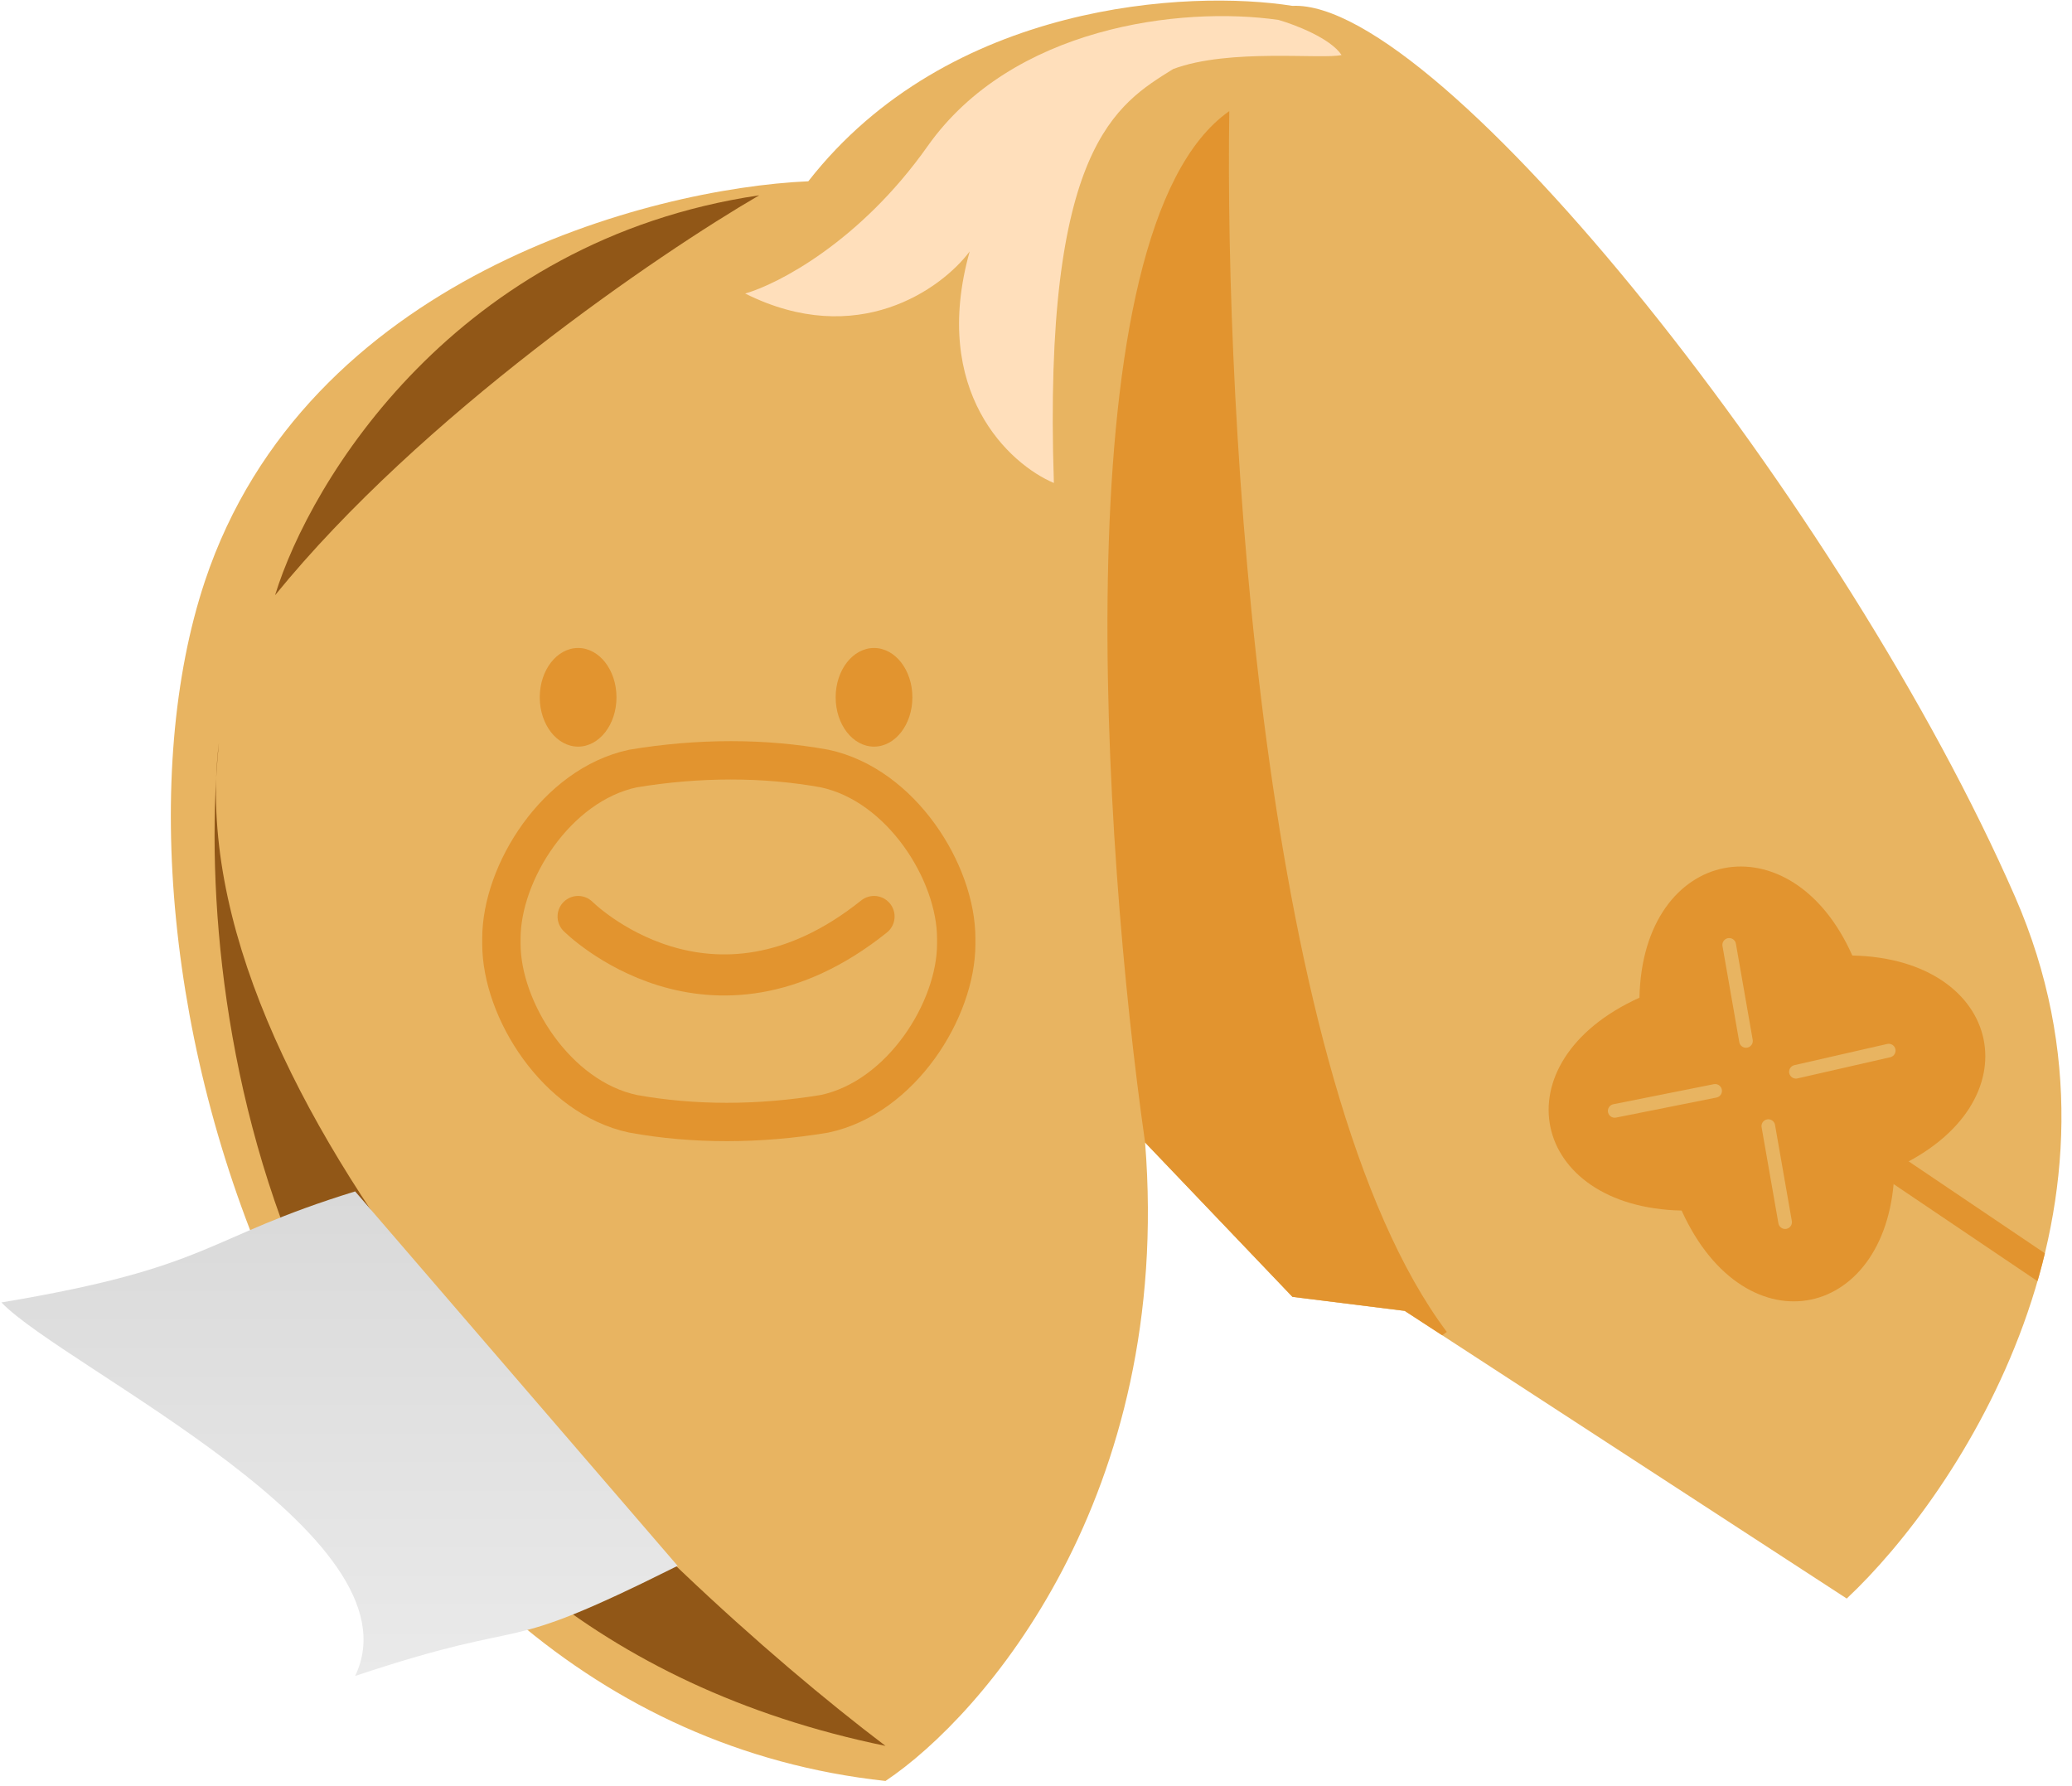
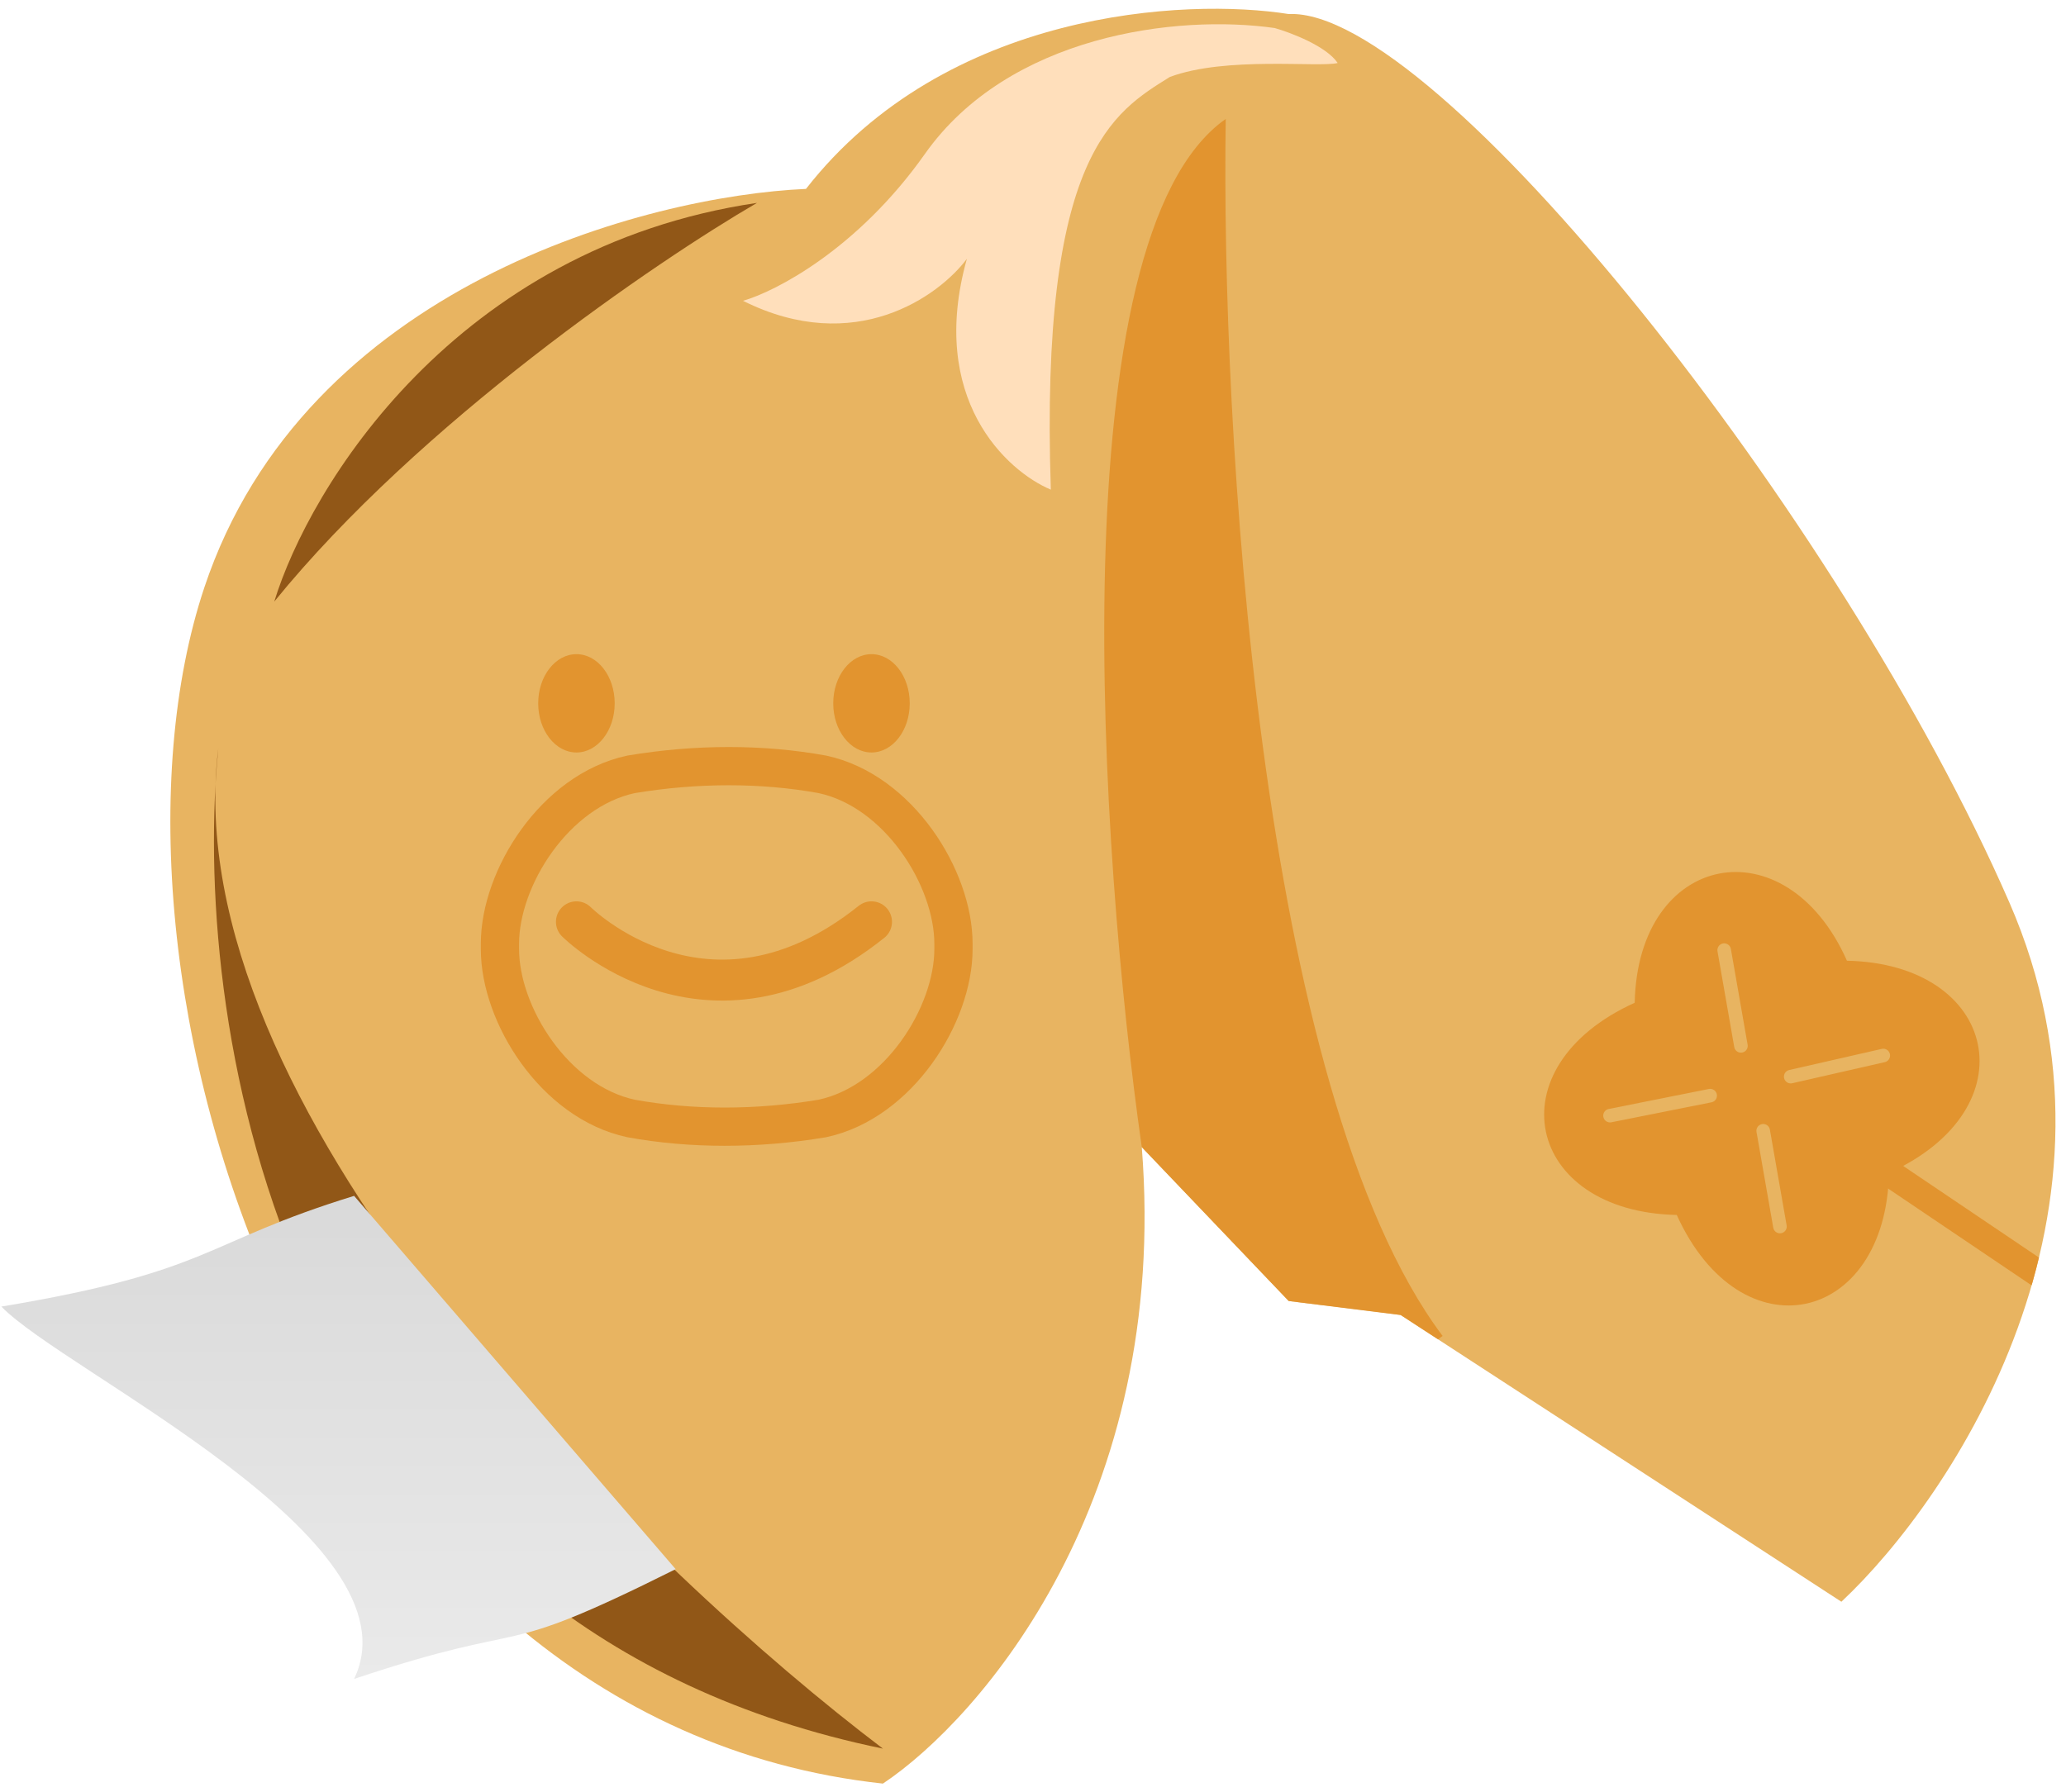
- <svg xmlns="http://www.w3.org/2000/svg" width="181" height="156" viewBox="0 0 181 156" fill="none">
-   <path d="M100.03 99.806C102.482 130.697 85.933 149.861 77.352 155.582C26.48 150.065 6.867 83.87 17.899 50.773C26.725 24.295 56.717 16.449 70.61 15.836C82.868 0.146 103.912 -0.917 112.901 0.513C125.773 -0.1 161.322 44.643 176.032 78.354C187.8 105.322 171.129 130.452 161.322 139.646L122.708 114.516L112.901 113.29L100.03 99.806Z" fill="#E8B461" />
-   <mask id="mask0_265_1989" style="mask-type:alpha" maskUnits="userSpaceOnUse" x="14" y="0" width="167" height="156">
-     <path d="M100.03 99.806C102.482 130.697 85.933 149.861 77.352 155.582C26.48 150.065 6.867 83.87 17.899 50.773C26.725 24.295 56.717 16.449 70.61 15.836C82.868 0.146 103.912 -0.917 112.901 0.513C125.773 -0.1 161.322 44.643 176.032 78.354C187.8 105.322 171.129 130.452 161.322 139.646L122.708 114.516L112.901 113.29L100.03 99.806Z" fill="#E8B461" />
+ <svg xmlns="http://www.w3.org/2000/svg" width="181" height="157" viewBox="0 0 181 157" fill="none">
+   <path d="M100.03 100.523C102.482 131.414 85.933 150.578 77.352 156.299C26.48 150.783 6.867 84.588 17.899 51.49C26.725 25.012 56.717 17.166 70.61 16.554C82.868 0.863 103.912 -0.2 112.901 1.231C125.773 0.618 161.322 45.361 176.032 79.071C187.8 106.04 171.129 131.169 161.322 140.363L122.708 115.233L112.901 114.008L100.03 100.523Z" fill="#E8B461" />
+   <mask id="mask0_265_1989" style="mask-type:alpha" maskUnits="userSpaceOnUse" x="14" y="0" width="167" height="157">
+     <path d="M100.03 100.523C102.482 131.414 85.933 150.578 77.352 156.299C26.48 150.783 6.867 84.588 17.899 51.49C26.725 25.012 56.717 17.166 70.61 16.554C82.868 0.863 103.912 -0.2 112.901 1.231C125.773 0.618 161.322 45.361 176.032 79.071C187.8 106.04 171.129 131.169 161.322 140.363L122.708 115.233L112.901 114.008L100.03 100.523Z" fill="#E8B461" />
  </mask>
  <g mask="url(#mask0_265_1989)">
-     <path d="M178.482 110.82L158.384 97.258L159.736 108.695" stroke="#E2942F" stroke-width="2.381" stroke-miterlimit="10" stroke-linecap="round" stroke-linejoin="round" />
-     <path d="M161.809 83.472C175.045 83.751 177.912 96.436 165.494 102.067C165.215 115.302 152.53 118.17 146.899 105.752C133.664 105.473 130.796 92.788 143.214 87.157C143.493 73.921 156.462 71.437 161.809 83.472Z" fill="#E2942F" />
-     <path d="M149.826 95.296L141.053 97.047" stroke="#E8B461" stroke-width="1.19" stroke-miterlimit="10" stroke-linecap="round" stroke-linejoin="round" />
-     <path d="M154.472 98.374L155.939 106.765" stroke="#E8B461" stroke-width="1.19" stroke-miterlimit="10" stroke-linecap="round" stroke-linejoin="round" />
-     <path d="M156.884 93.629L164.991 91.778" stroke="#E8B461" stroke-width="1.19" stroke-miterlimit="10" stroke-linecap="round" stroke-linejoin="round" />
-     <path d="M152.521 90.934L151.054 82.543" stroke="#E8B461" stroke-width="1.19" stroke-miterlimit="10" stroke-linecap="round" stroke-linejoin="round" />
-     <path d="M107.385 9.707C92.675 20.004 96.353 74.064 100.03 99.806L112.901 126.162L126.386 116.355C110.205 94.78 106.976 36.267 107.385 9.707Z" fill="#E2942F" />
+     <path d="M178.482 111.537L158.384 97.975L159.736 109.412" stroke="#E2942F" stroke-width="2.381" stroke-miterlimit="10" stroke-linecap="round" stroke-linejoin="round" />
+     <path d="M161.809 84.189C175.045 84.468 177.912 97.153 165.494 102.784C165.215 116.019 152.53 118.887 146.899 106.469C133.664 106.19 130.796 93.505 143.214 87.874C143.493 74.639 156.462 72.154 161.809 84.189Z" fill="#E2942F" />
+     <path d="M149.826 96.013L141.053 97.764" stroke="#E8B461" stroke-width="1.19" stroke-miterlimit="10" stroke-linecap="round" stroke-linejoin="round" />
+     <path d="M154.472 99.092L155.939 107.482" stroke="#E8B461" stroke-width="1.19" stroke-miterlimit="10" stroke-linecap="round" stroke-linejoin="round" />
+     <path d="M156.884 94.346L164.991 92.496" stroke="#E8B461" stroke-width="1.19" stroke-miterlimit="10" stroke-linecap="round" stroke-linejoin="round" />
+     <path d="M152.521 91.651L151.054 83.261" stroke="#E8B461" stroke-width="1.19" stroke-miterlimit="10" stroke-linecap="round" stroke-linejoin="round" />
+     <path d="M107.385 10.424C92.675 20.721 96.353 74.781 100.03 100.523L112.901 126.879L126.386 117.072C110.205 95.498 106.976 36.984 107.385 10.424Z" fill="#E2942F" />
  </g>
-   <path d="M24.029 51.998C27.093 41.987 39.842 20.985 66.32 17.062C57.535 22.17 36.777 36.308 24.029 51.998Z" fill="#915717" />
-   <path d="M18.885 67.959C17.817 99.271 56.983 137.092 77.352 152.517C26.982 142.161 17.4 93.69 18.885 67.959C18.92 66.921 18.999 65.892 19.125 64.87C19.027 65.857 18.946 66.888 18.885 67.959Z" fill="#915717" />
-   <path d="M81.03 12.772C75.146 21.108 67.954 24.826 65.094 25.643C74.9 30.547 82.255 25.235 84.707 21.966C81.275 34.224 88.18 40.557 92.062 42.192C91.082 12.772 97.578 9.094 102.482 6.03C107.385 4.191 115.557 5.213 117.192 4.804C116.211 3.333 113.106 2.148 111.676 1.739C103.095 0.513 88.385 2.352 81.03 12.772Z" fill="#FFDFBB" />
-   <path d="M31.023 146.409C36.907 134.151 5.638 119.5 0.122 113.779C18.674 110.687 17.743 108.165 31.023 104.079L59.195 136.789C42.704 145.035 47.514 140.912 31.023 146.409Z" fill="url(#paint0_linear_265_1989)" />
-   <path d="M50.502 65.224C52.352 65.224 53.853 63.295 53.853 60.916C53.853 58.536 52.352 56.608 50.502 56.608C48.651 56.608 47.151 58.536 47.151 60.916C47.151 63.295 48.651 65.224 50.502 65.224Z" fill="#E2942F" />
-   <path d="M76.35 65.224C78.201 65.224 79.701 63.295 79.701 60.916C79.701 58.536 78.201 56.608 76.35 56.608C74.5 56.608 72.999 58.536 72.999 60.916C72.999 63.295 74.5 65.224 76.35 65.224Z" fill="#E2942F" />
-   <path d="M72.043 97.297C66.299 98.254 60.554 98.254 55.288 97.297C48.587 95.861 43.8 88.202 43.8 82.457V81.979C43.8 76.234 48.587 68.575 55.288 67.139C61.033 66.182 66.777 66.182 72.043 67.139C78.745 68.575 83.532 76.234 83.532 81.979V82.457C83.532 88.202 78.745 95.861 72.043 97.297Z" stroke="#E2942F" stroke-width="3.351" stroke-miterlimit="10" />
-   <path d="M50.501 80.064C50.501 80.064 61.99 91.553 76.351 80.064" stroke="#E2942F" stroke-width="3.59" stroke-miterlimit="10" stroke-linecap="round" stroke-linejoin="round" />
+   <path d="M24.029 52.716C27.093 42.705 39.842 21.702 66.32 17.779C57.535 22.887 36.777 37.025 24.029 52.716Z" fill="#915717" />
+   <path d="M18.885 68.676C17.817 99.989 56.983 137.809 77.352 153.234C26.982 142.878 17.4 94.407 18.885 68.676C18.92 67.639 18.999 66.609 19.125 65.587C19.027 66.574 18.946 67.606 18.885 68.676Z" fill="#915717" />
+   <path d="M81.03 13.489C75.146 21.825 67.954 25.543 65.094 26.36C74.9 31.264 82.255 25.952 84.707 22.683C81.275 34.941 88.18 41.275 92.062 42.909C91.082 13.489 97.578 9.812 102.482 6.747C107.385 4.908 115.557 5.93 117.192 5.521C116.211 4.05 113.106 2.865 111.676 2.457C103.095 1.231 88.385 3.069 81.03 13.489Z" fill="#FFDFBB" />
+   <path d="M31.023 147.126C36.907 134.868 5.638 120.217 0.122 114.497C18.674 111.404 17.743 108.882 31.023 104.796L59.195 137.507C42.704 145.752 47.514 141.629 31.023 147.126Z" fill="url(#paint0_linear_265_1989)" />
+   <path d="M50.502 65.941C52.352 65.941 53.853 64.013 53.853 61.633C53.853 59.254 52.352 57.325 50.502 57.325C48.651 57.325 47.151 59.254 47.151 61.633C47.151 64.013 48.651 65.941 50.502 65.941Z" fill="#E2942F" />
+   <path d="M76.35 65.941C78.201 65.941 79.701 64.013 79.701 61.633C79.701 59.254 78.201 57.325 76.35 57.325C74.5 57.325 72.999 59.254 72.999 61.633C72.999 64.013 74.5 65.941 76.35 65.941Z" fill="#E2942F" />
+   <path d="M72.043 98.014C66.299 98.972 60.554 98.972 55.288 98.014C48.587 96.578 43.8 88.919 43.8 83.175V82.696C43.8 76.952 48.587 69.293 55.288 67.856C61.033 66.899 66.777 66.899 72.043 67.856C78.745 69.293 83.532 76.952 83.532 82.696V83.175C83.532 88.919 78.745 96.578 72.043 98.014Z" stroke="#E2942F" stroke-width="3.351" stroke-miterlimit="10" />
+   <path d="M50.501 80.781C50.501 80.781 61.99 92.27 76.351 80.781" stroke="#E2942F" stroke-width="3.59" stroke-miterlimit="10" stroke-linecap="round" stroke-linejoin="round" />
  <defs>
-     <linearGradient id="paint0_linear_265_1989" x1="29.659" y1="104.079" x2="29.659" y2="146.409" gradientUnits="userSpaceOnUse">
+     <linearGradient id="paint0_linear_265_1989" x1="29.659" y1="104.796" x2="29.659" y2="147.126" gradientUnits="userSpaceOnUse">
      <stop stop-color="#D9D9D9" />
      <stop offset="1" stop-color="#EAEAEA" />
    </linearGradient>
  </defs>
</svg>
